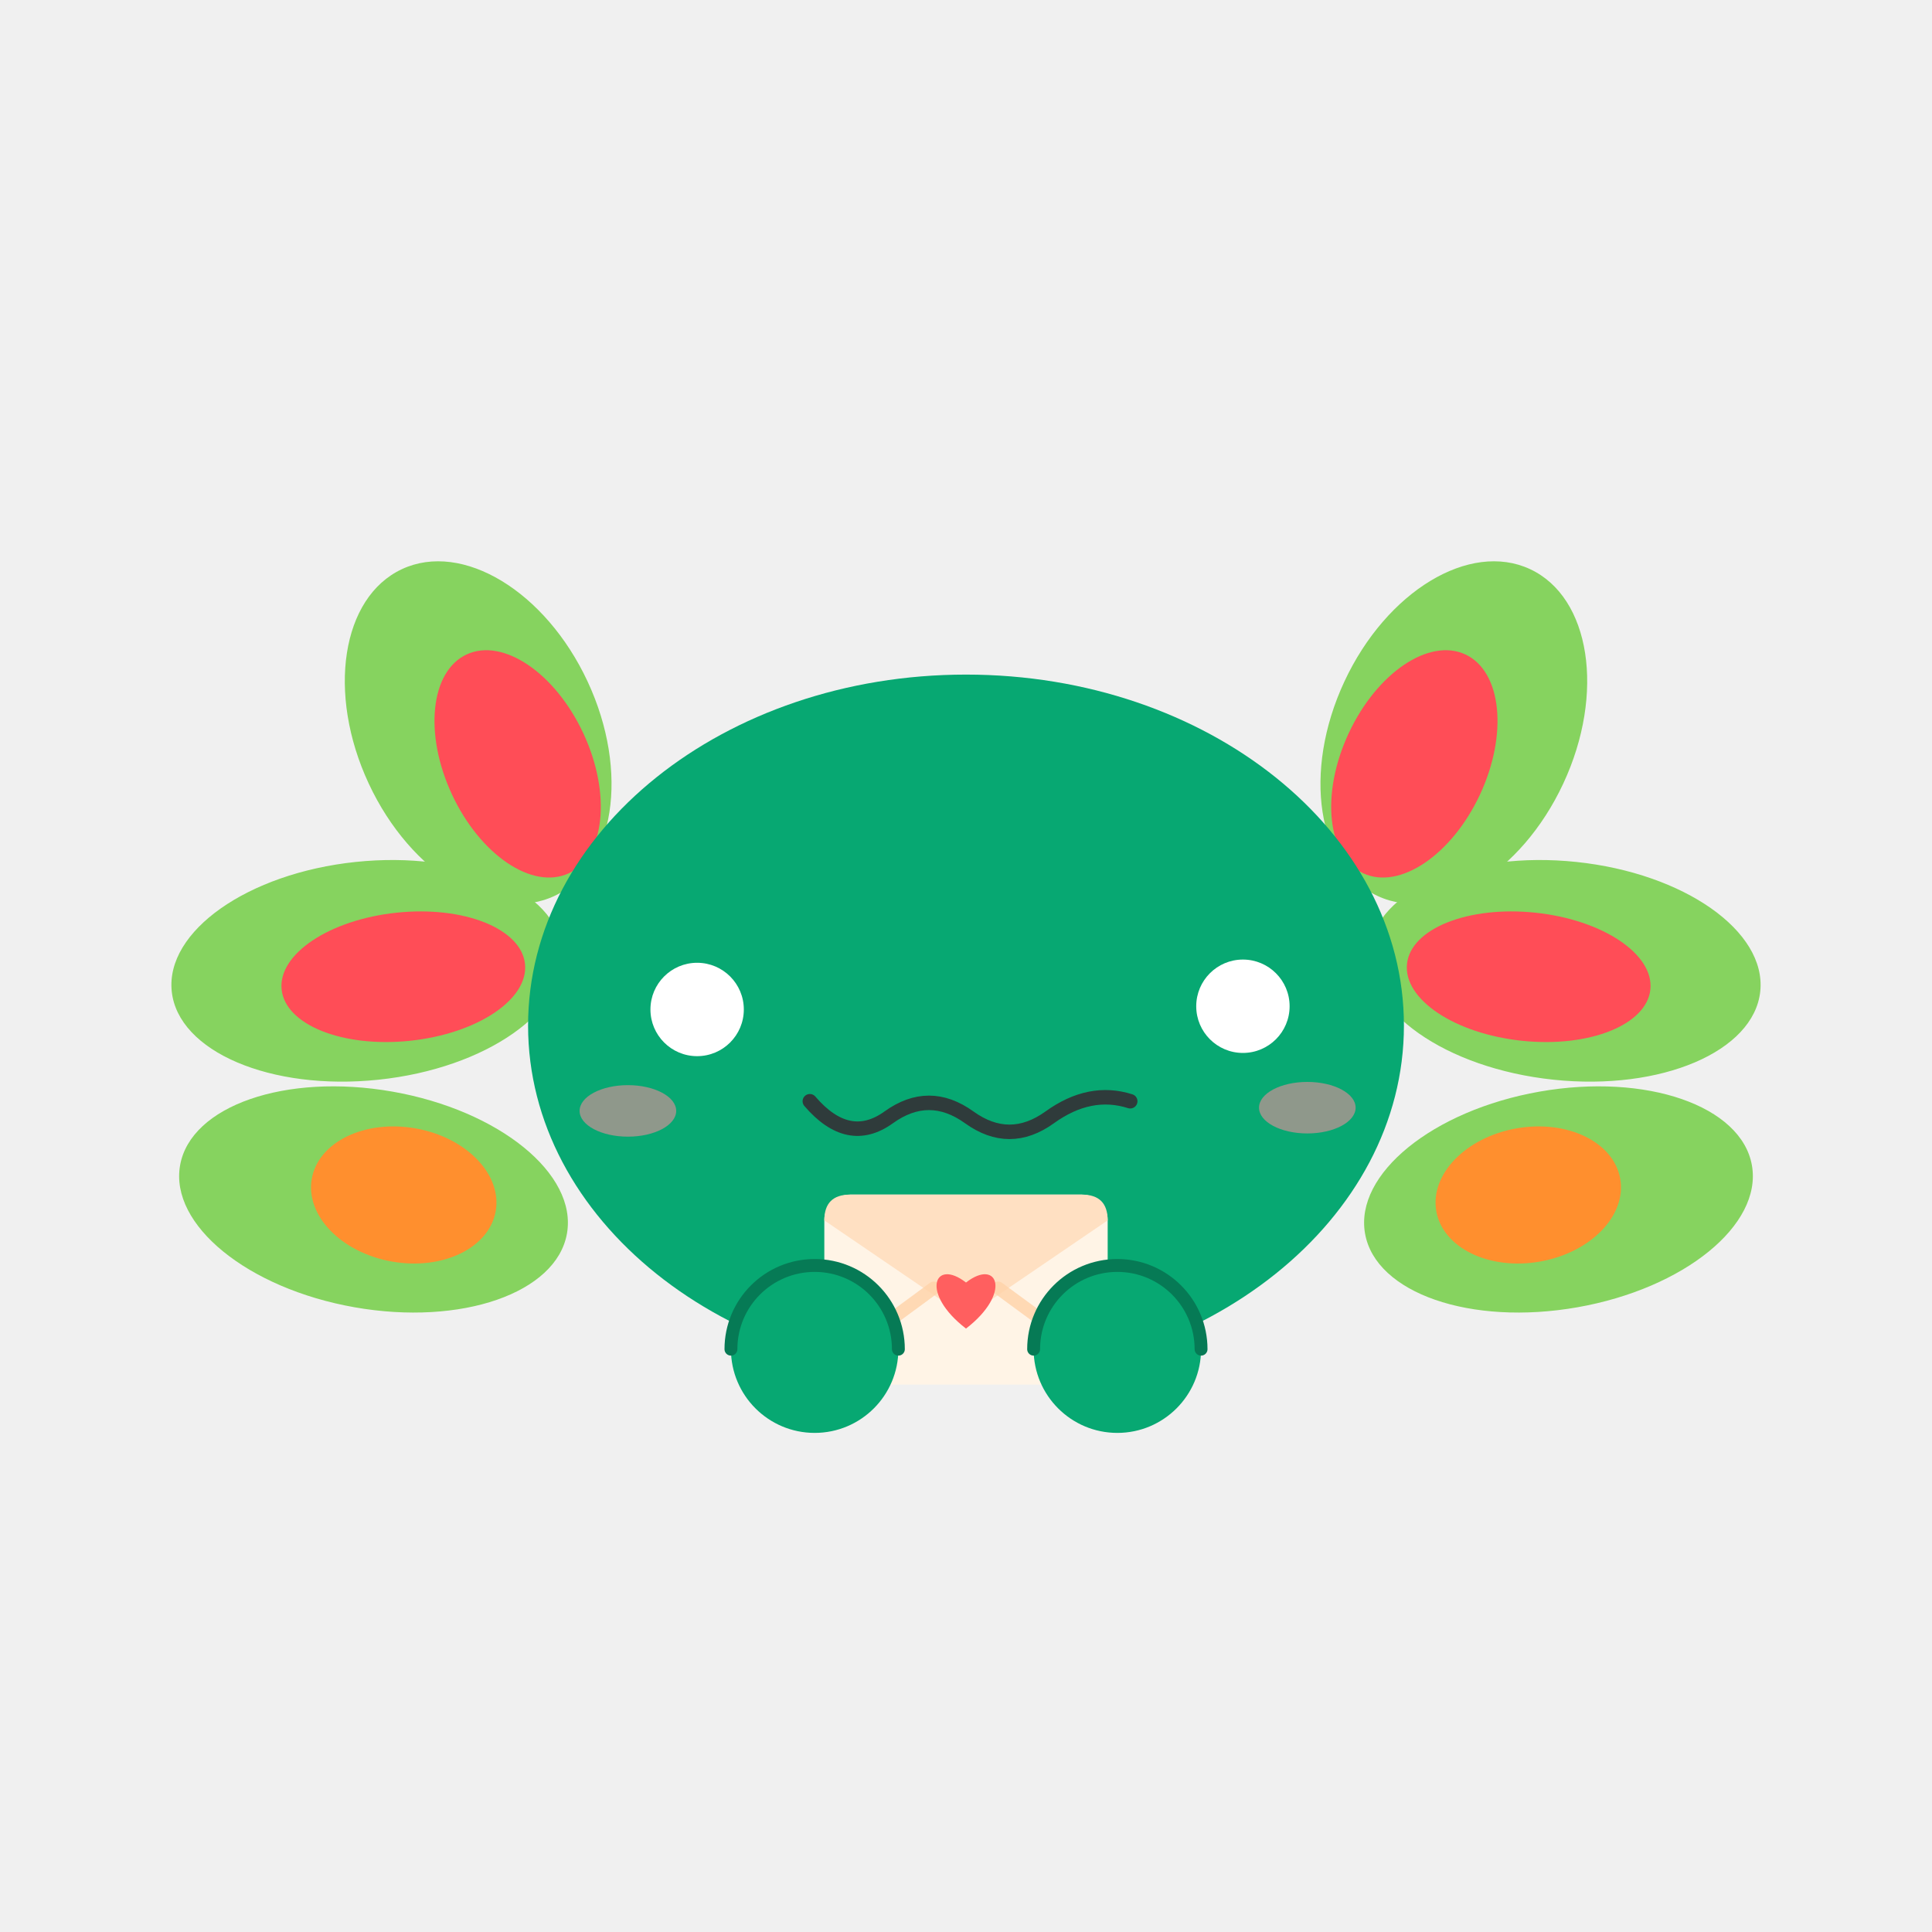
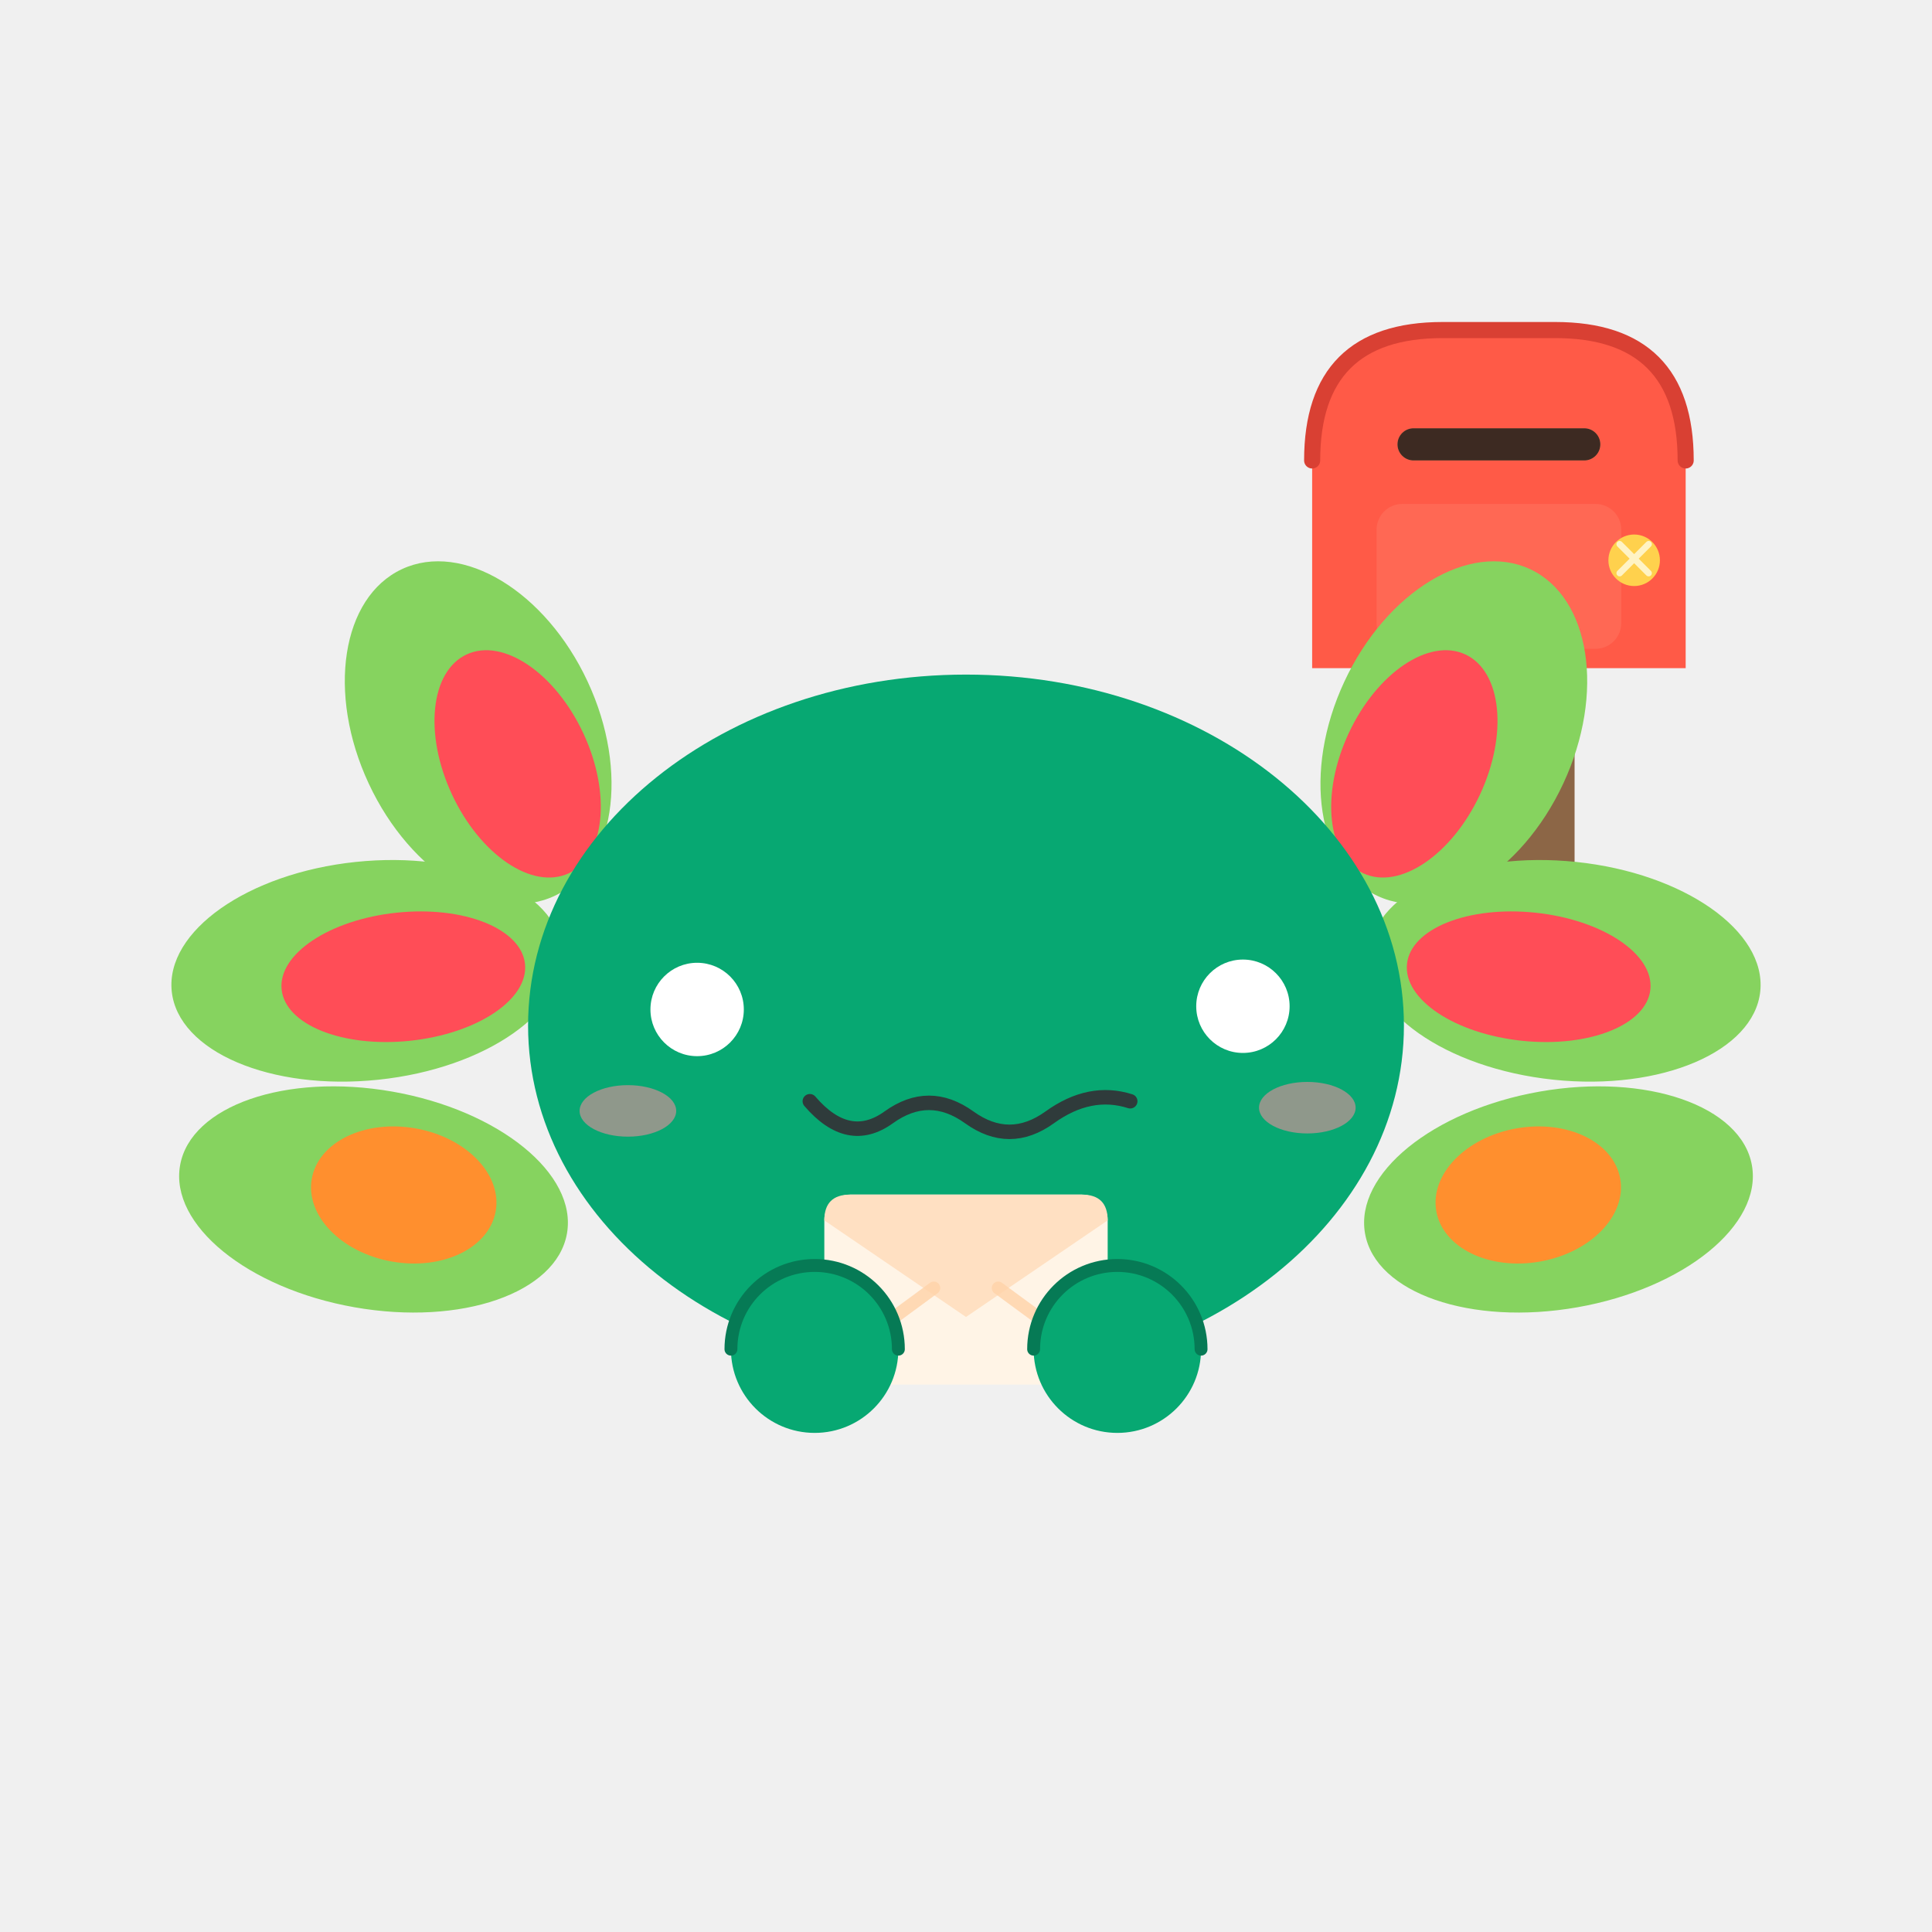
- <svg xmlns="http://www.w3.org/2000/svg" viewBox="0 0 1200 1200" width="600" height="600" role="img" aria-label="Ajolote enviando un correo">
+ <svg xmlns="http://www.w3.org/2000/svg" viewBox="0 0 1200 1200" width="600" height="600" role="img" aria-label="Ajolote enviando una carta a un buzón">
  <style>
-     /* ===== Ciclo total (envío y regreso del sobre) ===== */
-     .anim { animation-duration: 6s; animation-iteration-count: infinite; animation-timing-function: ease-in-out; }
+     .anim { animation-duration: 6.4s; animation-iteration-count: infinite; animation-timing-function: ease-in-out; }

-     /* ===== Cuerpo: respira y se agacha un poco al lanzar ===== */
+     /* ===== Cuerpo ===== */
    #body { animation-name: body; transform-origin: 600px 855px; }
    @keyframes body {
      0%, 100% { transform: scaleY(1); }
-       6%       { transform: scaleY(1.02); }
-       12%      { transform: scaleY(1); }
-       17%      { transform: scaleY(.95); }
-       23%      { transform: scaleY(1.03); }
-       30%, 88% { transform: scaleY(1); }
+       7%       { transform: scaleY(1.02); }
+       14%      { transform: scaleY(1); }
+       19%      { transform: scaleY(.95); }
+       26%      { transform: scaleY(1.03); }
+       32%, 88% { transform: scaleY(1); }
      94%      { transform: scaleY(1.02); }
    }

    /* ===== Branquias ===== */
    .gl, .gr { animation-name: wiggle; }
    .gl.g1 { transform-origin: 360px 540px; } .gr.g1 { transform-origin: 840px 540px; }
    .gl.g2 { transform-origin: 340px 610px; } .gr.g2 { transform-origin: 860px 610px; }
    .gl.g3 { transform-origin: 340px 720px; } .gr.g3 { transform-origin: 860px 720px; }
    .gr { animation-direction: reverse; }
    @keyframes wiggle {
      0%, 100% { transform: rotate(0); }
      8%  { transform: rotate(-4deg); }
      16% { transform: rotate(3deg); }
-       24% { transform: rotate(-9deg); }  /* impulso al enviar */
+       24% { transform: rotate(-9deg); }
      34% { transform: rotate(2deg); }
      50% { transform: rotate(-3deg); }
      75% { transform: rotate(3deg); }
    }

-     /* ===== Cara: contento al enviar ===== */
+     /* ===== Cara ===== */
    #eyes   { animation-name: eyes; }
    #happy  { animation-name: happy; opacity: 0; }
    #mouth  { animation-name: mouth; }
    #smile  { animation-name: smile; opacity: 0; }
-     @keyframes eyes  { 0%,19% { opacity:1 } 21%,55% { opacity:0 } 57%,100% { opacity:1 } }
-     @keyframes happy { 0%,19% { opacity:0 } 21%,55% { opacity:1 } 57%,100% { opacity:0 } }
-     @keyframes mouth { 0%,19% { opacity:1 } 21%,55% { opacity:0 } 57%,100% { opacity:1 } }
-     @keyframes smile { 0%,19% { opacity:0 } 21%,55% { opacity:1 } 57%,100% { opacity:0 } }
+     @keyframes eyes  { 0%,19% { opacity:1 } 21%,54% { opacity:0 } 56%,100% { opacity:1 } }
+     @keyframes happy { 0%,19% { opacity:0 } 21%,54% { opacity:1 } 56%,100% { opacity:0 } }
+     @keyframes mouth { 0%,19% { opacity:1 } 21%,54% { opacity:0 } 56%,100% { opacity:1 } }
+     @keyframes smile { 0%,19% { opacity:0 } 21%,54% { opacity:1 } 56%,100% { opacity:0 } }
    #blink { animation-name: blink; transform-origin: 600px 627px; }
    @keyframes blink { 0%,60%,64%,100% { transform: scaleY(1) } 62% { transform: scaleY(.1) } }

-     /* ===== Manos: sostienen, lanzan y reciben ===== */
-     #hl { animation-name: hl; } #hr { animation-name: hr; }
+     /* ===== Manos ===== */
+     #hl { animation-name: hl; } 
+     #hr { animation-name: hr; }
    @keyframes hl {
      0%, 12%  { transform: translate(0,0); }
-       17%      { transform: translate(-6px,-26px); }
-       22%      { transform: translate(34px,-92px); }   /* empuja */
-       30%      { transform: translate(10px,-40px); }
+       18%      { transform: translate(-6px,-26px); }
+       24%      { transform: translate(34px,-92px); }
+       31%      { transform: translate(10px,-40px); }
      40%, 62% { transform: translate(0,6px); }
-       72%      { transform: translate(0,-6px); }
+       72%      { transform: translate(0,-4px); }
      80%,100% { transform: translate(0,0); }
    }
    @keyframes hr {
      0%, 12%  { transform: translate(0,0); }
-       17%      { transform: translate(6px,-26px); }
-       22%      { transform: translate(-34px,-92px); }
-       30%      { transform: translate(-10px,-40px); }
+       18%      { transform: translate(6px,-26px); }
+       24%      { transform: translate(-34px,-92px); }
+       31%      { transform: translate(-10px,-40px); }
      40%, 62% { transform: translate(0,6px); }
-       72%      { transform: translate(0,-6px); }
+       72%      { transform: translate(0,-4px); }
      80%,100% { transform: translate(0,0); }
    }

-     /* ===== Sobre: vuela hacia arriba a la derecha, se desvanece y reaparece ===== */
+     /* ===== Sobre ===== */
    #env { animation-name: env; transform-origin: 600px 800px; }
    @keyframes env {
-       0%, 12%  { transform: translate(0,0) scale(1) rotate(0); opacity: 1; }
-       17%      { transform: translate(0,-26px) scale(1.05) rotate(-6deg); opacity: 1; }
-       22%      { transform: translate(40px,-90px) scale(1.08) rotate(4deg); opacity: 1; }
-       40%      { transform: translate(330px,-400px) scale(.55) rotate(18deg); opacity: .9; }
-       48%      { transform: translate(400px,-480px) scale(.38) rotate(22deg); opacity: 0; }
-       64%      { transform: translate(400px,-480px) scale(.38) rotate(22deg); opacity: 0; }
-       64.1%    { transform: translate(0,10px) scale(.3) rotate(0); opacity: 0; }
-       74%      { transform: translate(0,-8px) scale(1.12) rotate(0); opacity: 1; }
-       82%,100% { transform: translate(0,0) scale(1) rotate(0); opacity: 1; }
+       0%, 12%  { transform: translate(0,0) scale(1) rotate(0deg); opacity: 1; }
+       18%      { transform: translate(0,-26px) scale(1.04) rotate(-6deg); opacity: 1; }
+       24%      { transform: translate(42px,-96px) scale(1.08) rotate(5deg); opacity: 1; }
+       40%      { transform: translate(230px,-320px) scale(.9) rotate(10deg); opacity: 1; }
+       52%      { transform: translate(300px,-455px) scale(.72) rotate(5deg); opacity: 1; }
+       58%      { transform: translate(312px,-485px) scale(.56) rotate(0deg); opacity: 1; }
+       63%      { transform: translate(312px,-505px) scale(.36) rotate(0deg); opacity: 0; }
+       72%      { transform: translate(312px,-505px) scale(.36) rotate(0deg); opacity: 0; }
+       72.1%    { transform: translate(0,12px) scale(.3) rotate(0deg); opacity: 0; }
+       82%      { transform: translate(0,-10px) scale(1.08) rotate(0deg); opacity: 1; }
+       90%,100% { transform: translate(0,0) scale(1) rotate(0deg); opacity: 1; }
    }

    /* ===== Líneas de movimiento ===== */
    .mv { animation-name: mv; opacity: 0; }
-     .mv.b { animation-delay: .05s; } .mv.c { animation-delay: .1s; }
+     .mv.b { animation-delay: .05s; } 
+     .mv.c { animation-delay: .1s; }
    @keyframes mv {
-       0%, 20%  { opacity: 0; transform: translate(0,0); }
-       25%      { opacity: .9; }
-       36%      { opacity: 0; transform: translate(-40px,60px); }
+       0%, 21%  { opacity: 0; transform: translate(0,0); }
+       26%      { opacity: .9; }
+       38%      { opacity: 0; transform: translate(-40px,60px); }
      100%     { opacity: 0; }
    }

-     /* ===== Corazones y estrellas ===== */
-     .pop { opacity: 0; transform-box: fill-box; transform-origin: center; animation-name: pop; }
-     .pop.h2 { animation-delay: .25s; } .pop.h3 { animation-delay: .5s; } .pop.s1 { animation-delay: .15s; } .pop.s2 { animation-delay: .4s; }
-     @keyframes pop {
-       0%, 24%  { opacity: 0; transform: translateY(20px) scale(0); }
-       30%      { opacity: 1; transform: translateY(0) scale(1.2); }
-       34%      { transform: translateY(-6px) scale(1); }
-       46%      { opacity: 0; transform: translateY(-50px) scale(.8); }
-       100%     { opacity: 0; }
+     /* ===== Mailbox ===== */
+     #mailbox { animation-name: mailboxBob; transform-origin: 915px 385px; }
+     @keyframes mailboxBob {
+       0%, 100% { transform: translateY(0); }
+       50% { transform: translateY(-2px); }
    }

-     @media (prefers-reduced-motion: reduce) { .anim { animation: none !important; } .pop, .mv { display: none; } }
+     #slotGlow { animation-name: slotGlow; opacity: .35; }
+     @keyframes slotGlow {
+       0%, 44%, 72%, 100% { opacity: .15; }
+       50%, 60% { opacity: .55; }
+     }
+ 
+     @media (prefers-reduced-motion: reduce) {
+       .anim { animation: none !important; }
+       .mv { display: none; }
+     }
  </style>
  <defs>
    <g id="gill-top">
      <ellipse rx="75" ry="112" fill="#86d35f" />
      <ellipse cx="14" cy="28" rx="45" ry="75" fill="#ff4d57" />
    </g>
    <g id="gill-mid">
      <ellipse rx="122" ry="68" fill="#86d35f" />
      <ellipse cx="22" cy="6" rx="76" ry="40" fill="#ff4d57" />
    </g>
    <g id="gill-bot">
      <ellipse rx="122" ry="68" fill="#86d35f" />
      <ellipse cx="18" cy="-6" rx="58" ry="42" fill="#ff8f2e" />
    </g>
-     <path id="heart" d="M0 12 C-26 -8 -18 -28 0 -14 C18 -28 26 -8 0 12Z" />
-     <path id="star" d="M0 -16 Q2 -2 16 0 Q2 2 0 16 Q-2 2 -16 0 Q-2 -2 0 -16Z" />
  </defs>
+   <g id="mailbox" class="anim">
+     <rect x="890" y="318" width="88" height="260" rx="14" fill="#8c6646" />
+     <path d="M815 286 Q815 205 896 205 H966 Q1047 205 1047 286 V415 H815Z" fill="#ff5a47" />
+     <path d="M815 286 Q815 205 896 205 H966 Q1047 205 1047 286" fill="none" stroke="#d94033" stroke-width="10" stroke-linecap="round" />
+     <rect id="slotGlow" class="anim" x="868" y="266" width="126" height="20" rx="10" fill="#ffe38e" />
+     <rect x="868" y="266" width="126" height="20" rx="10" fill="#3d2a22" />
+     <rect x="855" y="313" width="152" height="90" rx="16" fill="#ff725f" opacity=".55" />
+     <circle cx="1015" cy="348" r="16" fill="#ffd14d" />
+     <path d="M1006 338 L1024 356 M1024 338 L1006 356" stroke="#fff3c4" stroke-width="4" stroke-linecap="round" />
+   </g>
  <g id="body" class="anim">
    <g class="anim gl g1">
      <use href="#gill-top" transform="translate(297 455) rotate(-25)" />
    </g>
    <g class="anim gl g2">
      <use href="#gill-mid" transform="translate(228 603) rotate(-6)" />
    </g>
    <g class="anim gl g3">
      <use href="#gill-bot" transform="translate(232 745) rotate(10)" />
    </g>
    <g class="anim gr g1">
      <use href="#gill-top" transform="translate(903 455) scale(-1 1) rotate(-25)" />
    </g>
    <g class="anim gr g2">
      <use href="#gill-mid" transform="translate(972 603) scale(-1 1) rotate(-6)" />
    </g>
    <g class="anim gr g3">
      <use href="#gill-bot" transform="translate(968 745) scale(-1 1) rotate(10)" />
    </g>
    <ellipse cx="600" cy="637" rx="272" ry="218" fill="#07a872" />
    <g id="eyes" class="anim">
      <g id="blink" class="anim">
        <circle cx="433" cy="627" r="29" fill="#fff" />
        <circle cx="772" cy="625" r="29" fill="#fff" />
      </g>
    </g>
    <g id="happy" class="anim" fill="none" stroke="#fff" stroke-width="12" stroke-linecap="round">
      <path d="M404 640 Q433 598 462 640" />
      <path d="M743 638 Q772 596 801 638" />
    </g>
    <ellipse cx="390" cy="690" rx="30" ry="16" fill="#ff8aa0" opacity=".55" />
    <ellipse cx="812" cy="688" rx="30" ry="16" fill="#ff8aa0" opacity=".55" />
    <path id="mouth" class="anim" d="M503 684 Q527 712 552 694 T602 694 T652 694 T702 684" fill="none" stroke="#2f3b3b" stroke-width="9" stroke-linecap="round" />
    <path id="smile" class="anim" d="M548 676 Q602 738 656 676" fill="none" stroke="#2f3b3b" stroke-width="9" stroke-linecap="round" />
  </g>
  <g id="env" class="anim">
    <rect x="512" y="742" width="176" height="118" rx="16" fill="#fff4e6" />
    <path d="M512 758 Q512 742 528 742 H672 Q688 742 688 758 L600 818Z" fill="#ffe0c2" />
    <path d="M512 850 L580 800 M688 850 L620 800" stroke="#ffd2a8" stroke-width="8" stroke-linecap="round" opacity=".8" />
-     <use href="#heart" x="600" y="806" fill="#ff5f5f" transform="translate(600 812) scale(1.1) translate(-600 -806)" />
  </g>
  <g id="hl" class="anim">
    <circle cx="506" cy="838" r="52" fill="#07a872" />
    <path d="M454 838a52 52 0 0 1 104 0" fill="none" stroke="#067a55" stroke-width="8" stroke-linecap="round" />
  </g>
  <g id="hr" class="anim">
    <circle cx="694" cy="838" r="52" fill="#07a872" />
    <path d="M642 838a52 52 0 0 1 104 0" fill="none" stroke="#067a55" stroke-width="8" stroke-linecap="round" />
  </g>
  <g fill="none" stroke="#ffcc2e" stroke-width="12" stroke-linecap="round">
    <path class="anim mv" d="M700 640 l-50 70" />
    <path class="anim mv b" d="M745 600 l-50 70" />
    <path class="anim mv c" d="M655 680 l-40 56" />
  </g>
-   <g>
-     <use href="#heart" class="anim pop" x="800" y="470" fill="#ff5f5f" />
-     <use href="#heart" class="anim pop h2" x="900" y="400" fill="#ff8aa0" />
-     <use href="#heart" class="anim pop h3" x="720" y="410" fill="#ff5f5f" />
-     <use href="#star" class="anim pop s1" x="860" y="330" fill="#ffcc2e" />
-     <use href="#star" class="anim pop s2" x="960" y="470" fill="#ffcc2e" />
-   </g>
</svg>
